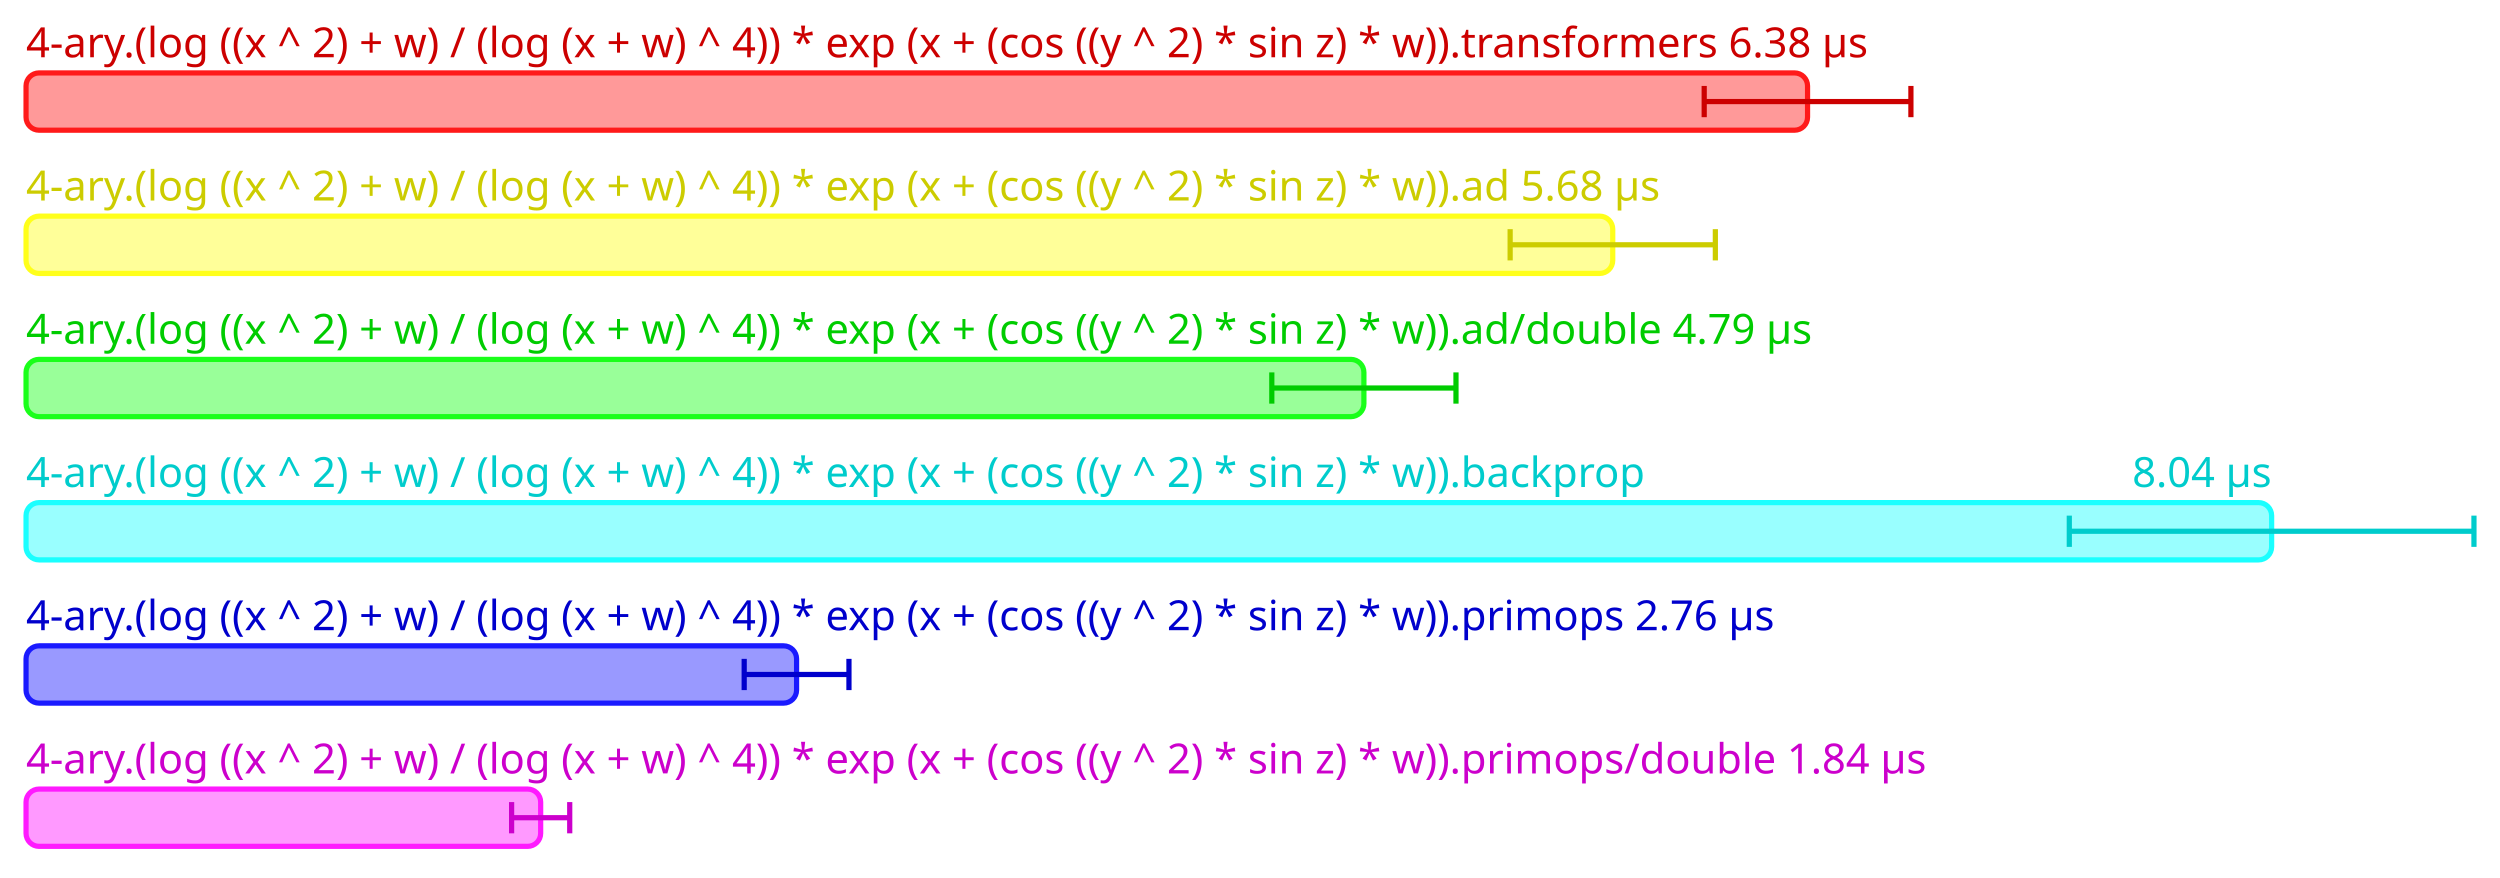
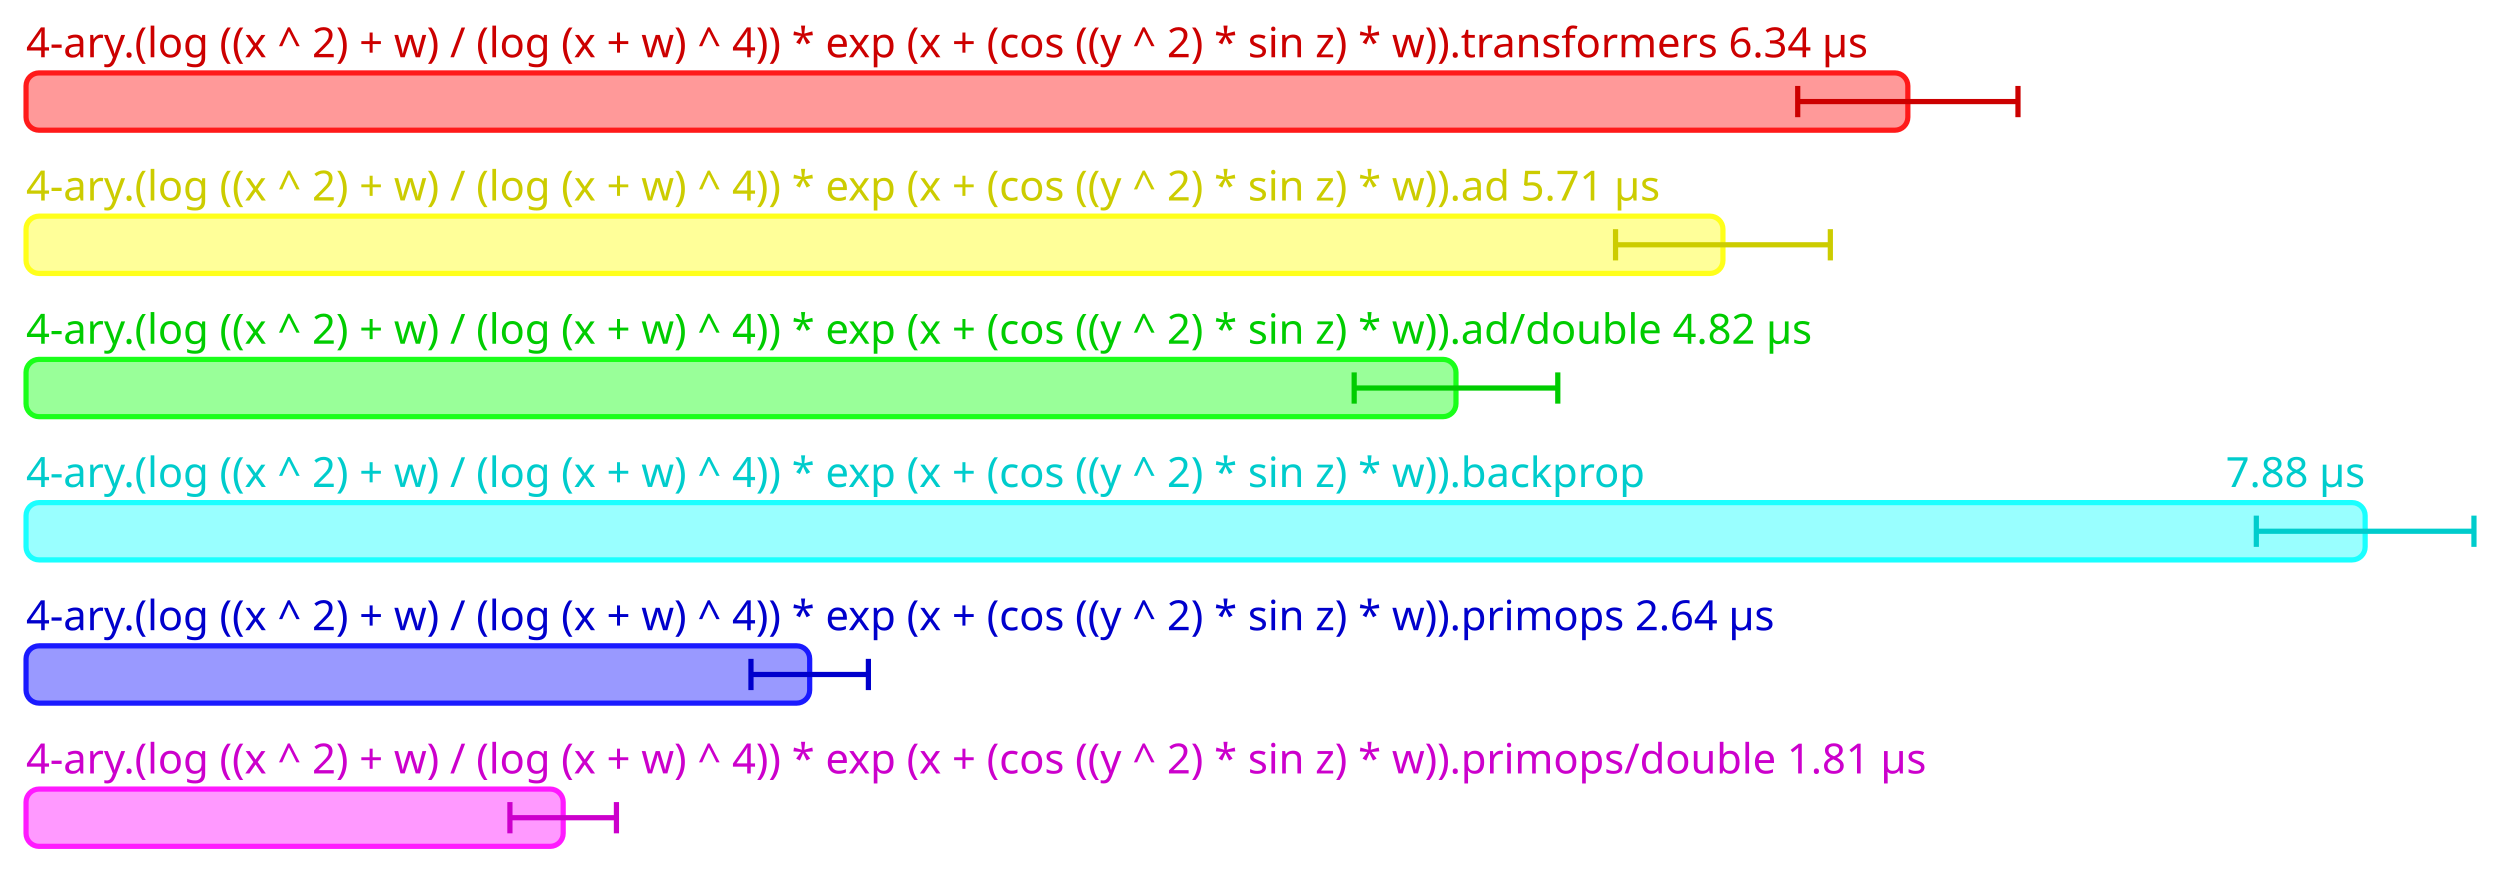
<svg xmlns="http://www.w3.org/2000/svg" height="337" width="960.0" font-size="16" font-family="sans-serif" stroke-width="2">
  <g transform="translate(10.0 0)">
-     <text fill="hsl(0, 100%, 40%)" y="22">4-ary.(log ((x ^ 2) + w) / (log (x + w) ^ 4)) * exp (x + (cos ((y ^ 2) * sin z) * w)).transformers 6.38 μs</text>
+     <text fill="hsl(0, 100%, 40%)" y="22">4-ary.(log ((x ^ 2) + w) / (log (x + w) ^ 4)) * exp (x + (cos ((y ^ 2) * sin z) * w)).transformers 6.34 μs</text>
    <g>
-       <rect y="28" rx="5" height="22" width="684.1" fill="hsl(0, 100%, 80%)" stroke="hsl(0, 100%, 55%)" />
+       <rect y="28" rx="5" height="22" width="722.613" fill="hsl(0, 100%, 80%)" stroke="hsl(0, 100%, 55%)" />
      <g stroke="hsl(0, 100%, 40%)">
-         <line x1="644.411" x2="723.79" y1="39" y2="39" />
-         <line x1="644.411" x2="644.411" y1="33" y2="45" />
-         <line x1="723.79" x2="723.79" y1="33" y2="45" />
+         <line x1="680.321" x2="764.905" y1="39" y2="39" />
+         <line x1="680.321" x2="680.321" y1="33" y2="45" />
+         <line x1="764.905" x2="764.905" y1="33" y2="45" />
      </g>
    </g>
-     <text fill="hsl(60, 100%, 40%)" y="77">4-ary.(log ((x ^ 2) + w) / (log (x + w) ^ 4)) * exp (x + (cos ((y ^ 2) * sin z) * w)).ad 5.68 μs</text>
+     <text fill="hsl(60, 100%, 40%)" y="77">4-ary.(log ((x ^ 2) + w) / (log (x + w) ^ 4)) * exp (x + (cos ((y ^ 2) * sin z) * w)).ad 5.71 μs</text>
    <g>
-       <rect y="83" rx="5" height="22" width="609.293" fill="hsl(60, 100%, 80%)" stroke="hsl(60, 100%, 55%)" />
+       <rect y="83" rx="5" height="22" width="651.609" fill="hsl(60, 100%, 80%)" stroke="hsl(60, 100%, 55%)" />
      <g stroke="hsl(60, 100%, 40%)">
-         <line x1="569.894" x2="648.692" y1="94" y2="94" />
-         <line x1="569.894" x2="569.894" y1="88" y2="100" />
-         <line x1="648.692" x2="648.692" y1="88" y2="100" />
+         <line x1="610.37" x2="692.847" y1="94" y2="94" />
+         <line x1="610.37" x2="610.37" y1="88" y2="100" />
+         <line x1="692.847" x2="692.847" y1="88" y2="100" />
      </g>
    </g>
-     <text fill="hsl(120, 100%, 40%)" y="132">4-ary.(log ((x ^ 2) + w) / (log (x + w) ^ 4)) * exp (x + (cos ((y ^ 2) * sin z) * w)).ad/double 4.79 μs</text>
+     <text fill="hsl(120, 100%, 40%)" y="132">4-ary.(log ((x ^ 2) + w) / (log (x + w) ^ 4)) * exp (x + (cos ((y ^ 2) * sin z) * w)).ad/double 4.82 μs</text>
    <g>
-       <rect y="138" rx="5" height="22" width="513.735" fill="hsl(120, 100%, 80%)" stroke="hsl(120, 100%, 55%)" />
+       <rect y="138" rx="5" height="22" width="549.097" fill="hsl(120, 100%, 80%)" stroke="hsl(120, 100%, 55%)" />
      <g stroke="hsl(120, 100%, 40%)">
-         <line x1="478.373" x2="549.097" y1="149" y2="149" />
-         <line x1="478.373" x2="478.373" y1="143" y2="155" />
-         <line x1="549.097" x2="549.097" y1="143" y2="155" />
+         <line x1="510.002" x2="588.191" y1="149" y2="149" />
+         <line x1="510.002" x2="510.002" y1="143" y2="155" />
+         <line x1="588.191" x2="588.191" y1="143" y2="155" />
      </g>
    </g>
    <g fill="hsl(180, 100%, 40%)">
      <text y="187">4-ary.(log ((x ^ 2) + w) / (log (x + w) ^ 4)) * exp (x + (cos ((y ^ 2) * sin z) * w)).backprop</text>
-       <text y="187" x="862.306" text-anchor="end">8.04 μs</text>
+       <text y="187" x="898.214" text-anchor="end">7.88 μs</text>
    </g>
    <g>
-       <rect y="193" rx="5" height="22" width="862.306" fill="hsl(180, 100%, 80%)" stroke="hsl(180, 100%, 55%)" />
+       <rect y="193" rx="5" height="22" width="898.214" fill="hsl(180, 100%, 80%)" stroke="hsl(180, 100%, 55%)" />
      <g stroke="hsl(180, 100%, 40%)">
-         <line x1="784.611" x2="940.0" y1="204" y2="204" />
-         <line x1="784.611" x2="784.611" y1="198" y2="210" />
+         <line x1="856.427" x2="940.0" y1="204" y2="204" />
+         <line x1="856.427" x2="856.427" y1="198" y2="210" />
        <line x1="940.0" x2="940.0" y1="198" y2="210" />
      </g>
    </g>
-     <text fill="hsl(240, 100%, 40%)" y="242">4-ary.(log ((x ^ 2) + w) / (log (x + w) ^ 4)) * exp (x + (cos ((y ^ 2) * sin z) * w)).primops 2.76 μs</text>
+     <text fill="hsl(240, 100%, 40%)" y="242">4-ary.(log ((x ^ 2) + w) / (log (x + w) ^ 4)) * exp (x + (cos ((y ^ 2) * sin z) * w)).primops 2.64 μs</text>
    <g>
-       <rect y="248" rx="5" height="22" width="295.883" fill="hsl(240, 100%, 80%)" stroke="hsl(240, 100%, 55%)" />
+       <rect y="248" rx="5" height="22" width="300.917" fill="hsl(240, 100%, 80%)" stroke="hsl(240, 100%, 55%)" />
      <g stroke="hsl(240, 100%, 40%)">
-         <line x1="275.768" x2="315.998" y1="259" y2="259" />
-         <line x1="275.768" x2="275.768" y1="253" y2="265" />
-         <line x1="315.998" x2="315.998" y1="253" y2="265" />
+         <line x1="278.37" x2="323.464" y1="259" y2="259" />
+         <line x1="278.37" x2="278.37" y1="253" y2="265" />
+         <line x1="323.464" x2="323.464" y1="253" y2="265" />
      </g>
    </g>
-     <text fill="hsl(300, 100%, 40%)" y="297">4-ary.(log ((x ^ 2) + w) / (log (x + w) ^ 4)) * exp (x + (cos ((y ^ 2) * sin z) * w)).primops/double 1.84 μs</text>
+     <text fill="hsl(300, 100%, 40%)" y="297">4-ary.(log ((x ^ 2) + w) / (log (x + w) ^ 4)) * exp (x + (cos ((y ^ 2) * sin z) * w)).primops/double 1.81 μs</text>
    <g>
-       <rect y="303" rx="5" height="22" width="197.614" fill="hsl(300, 100%, 80%)" stroke="hsl(300, 100%, 55%)" />
+       <rect y="303" rx="5" height="22" width="206.26" fill="hsl(300, 100%, 80%)" stroke="hsl(300, 100%, 55%)" />
      <g stroke="hsl(300, 100%, 40%)">
-         <line x1="186.456" x2="208.772" y1="314" y2="314" />
-         <line x1="186.456" x2="186.456" y1="308" y2="320" />
-         <line x1="208.772" x2="208.772" y1="308" y2="320" />
+         <line x1="185.809" x2="226.711" y1="314" y2="314" />
+         <line x1="185.809" x2="185.809" y1="308" y2="320" />
+         <line x1="226.711" x2="226.711" y1="308" y2="320" />
      </g>
    </g>
  </g>
</svg>
